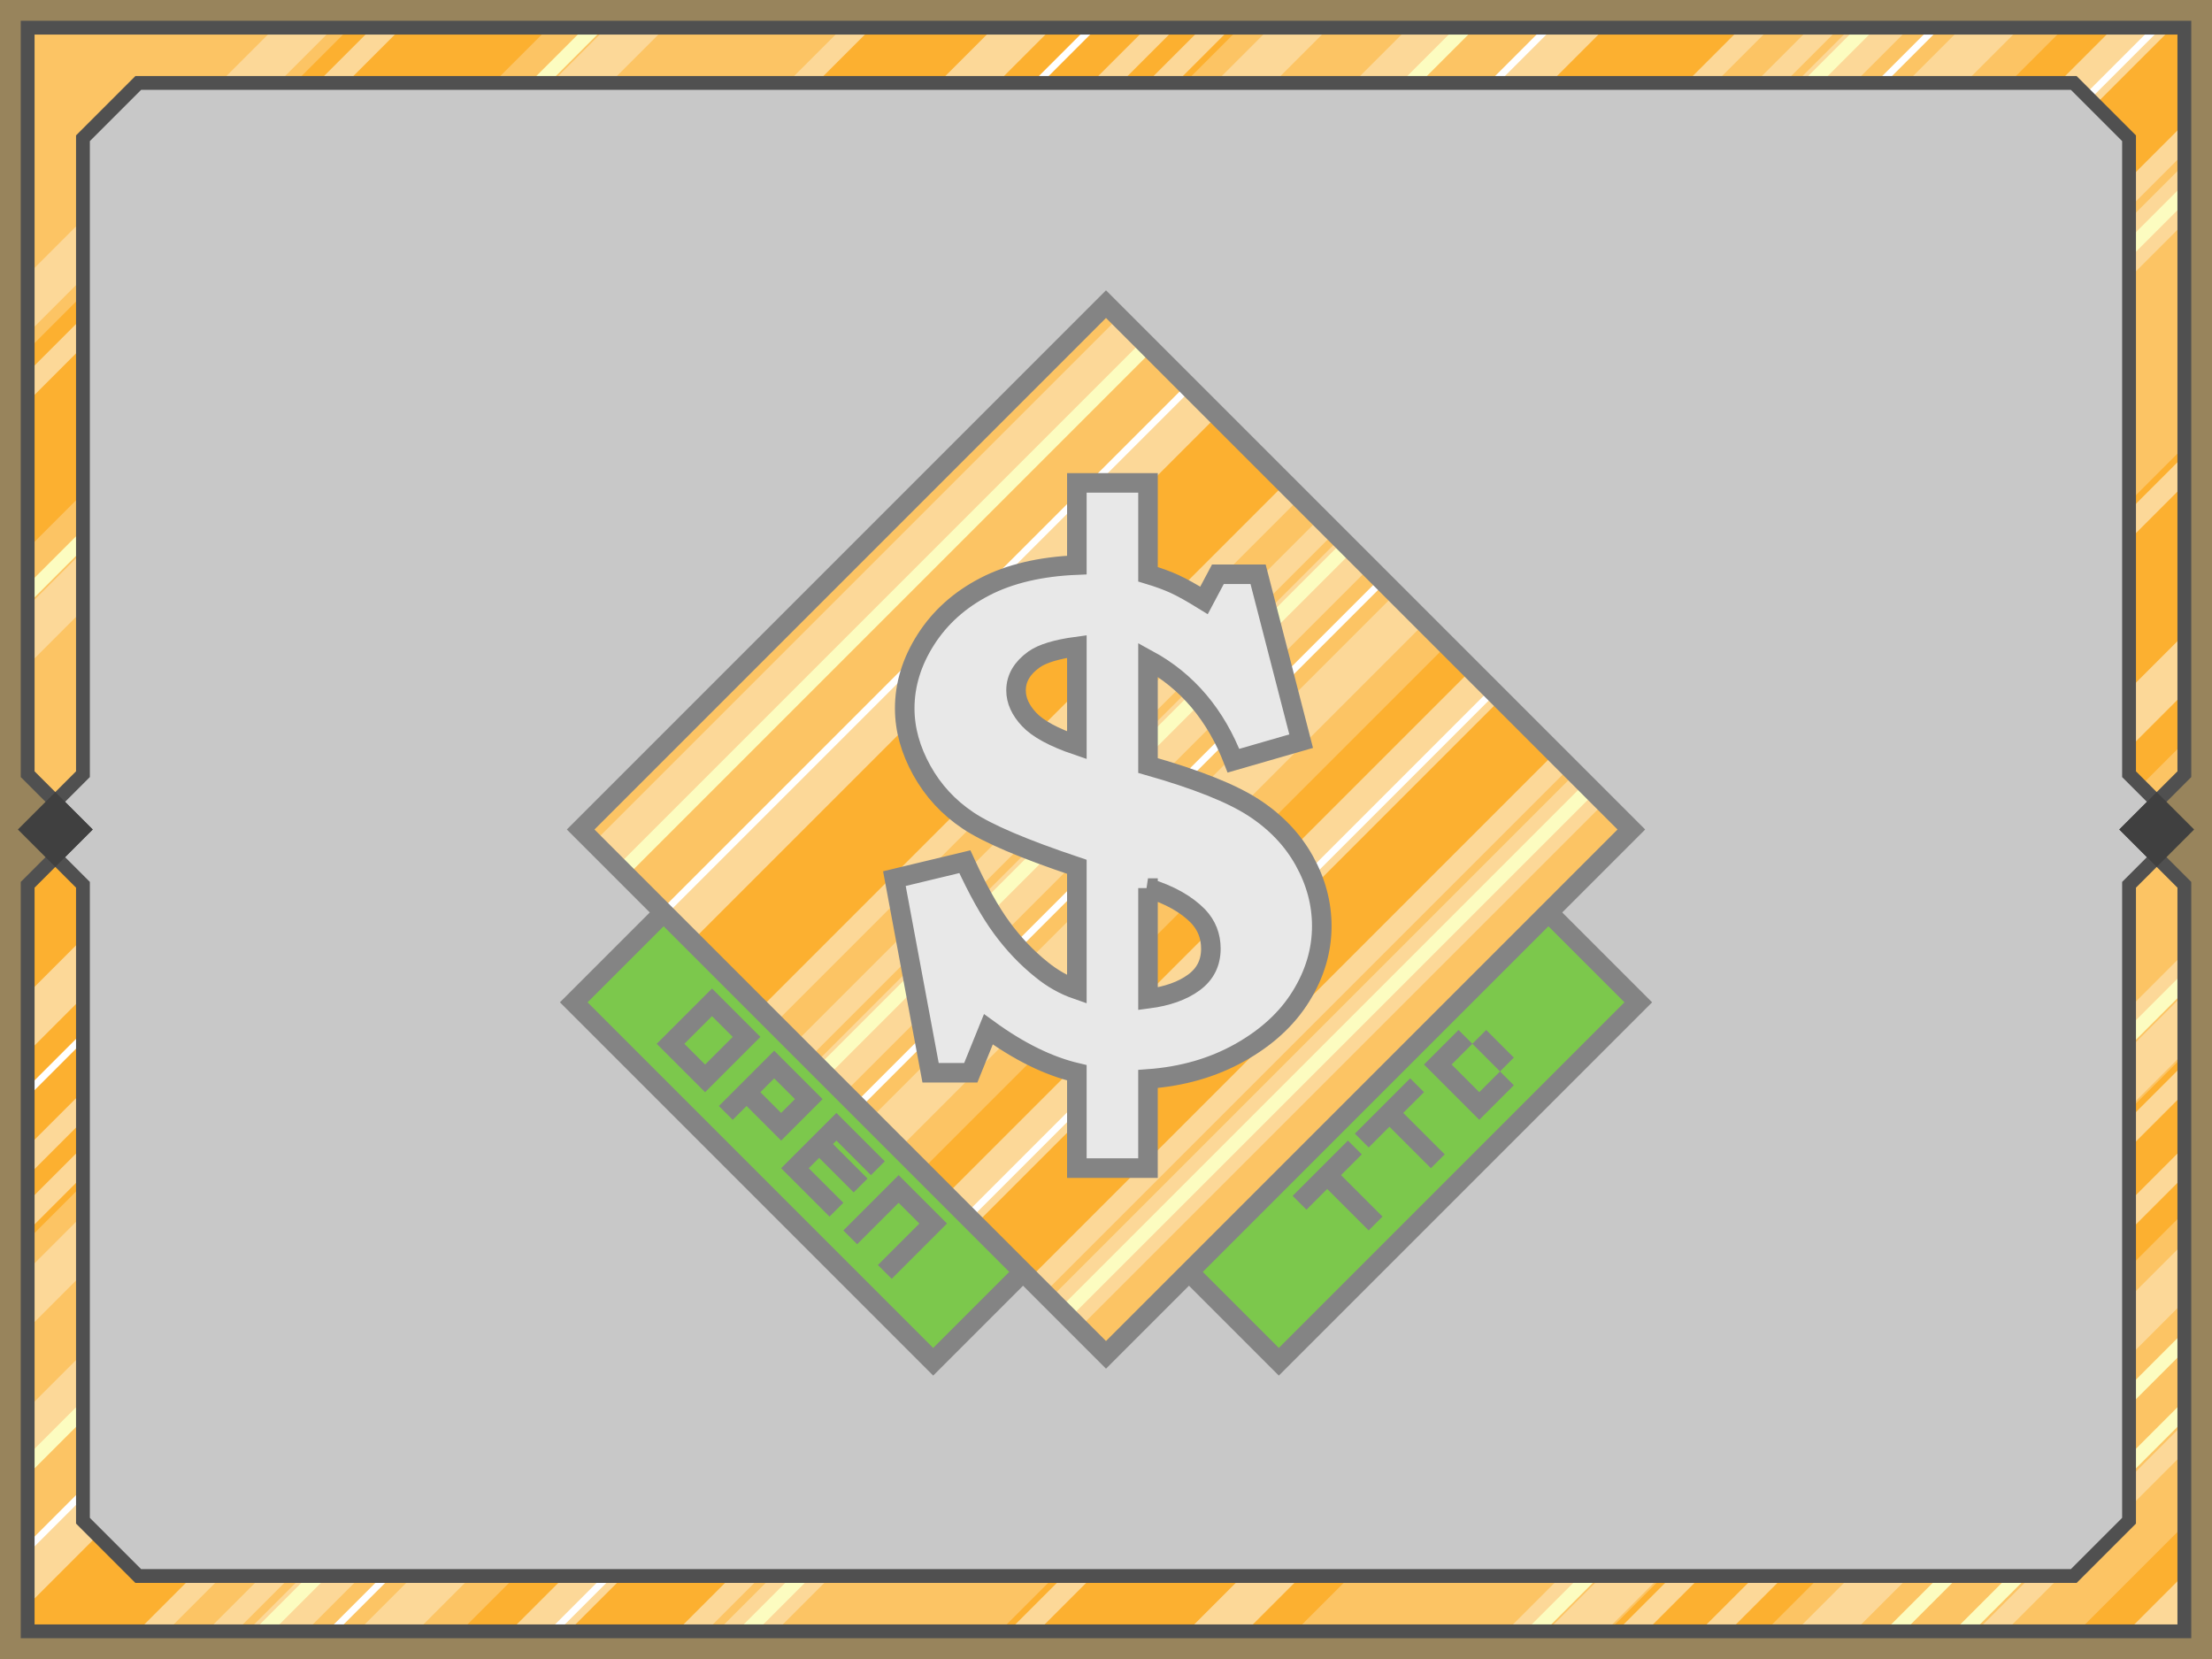
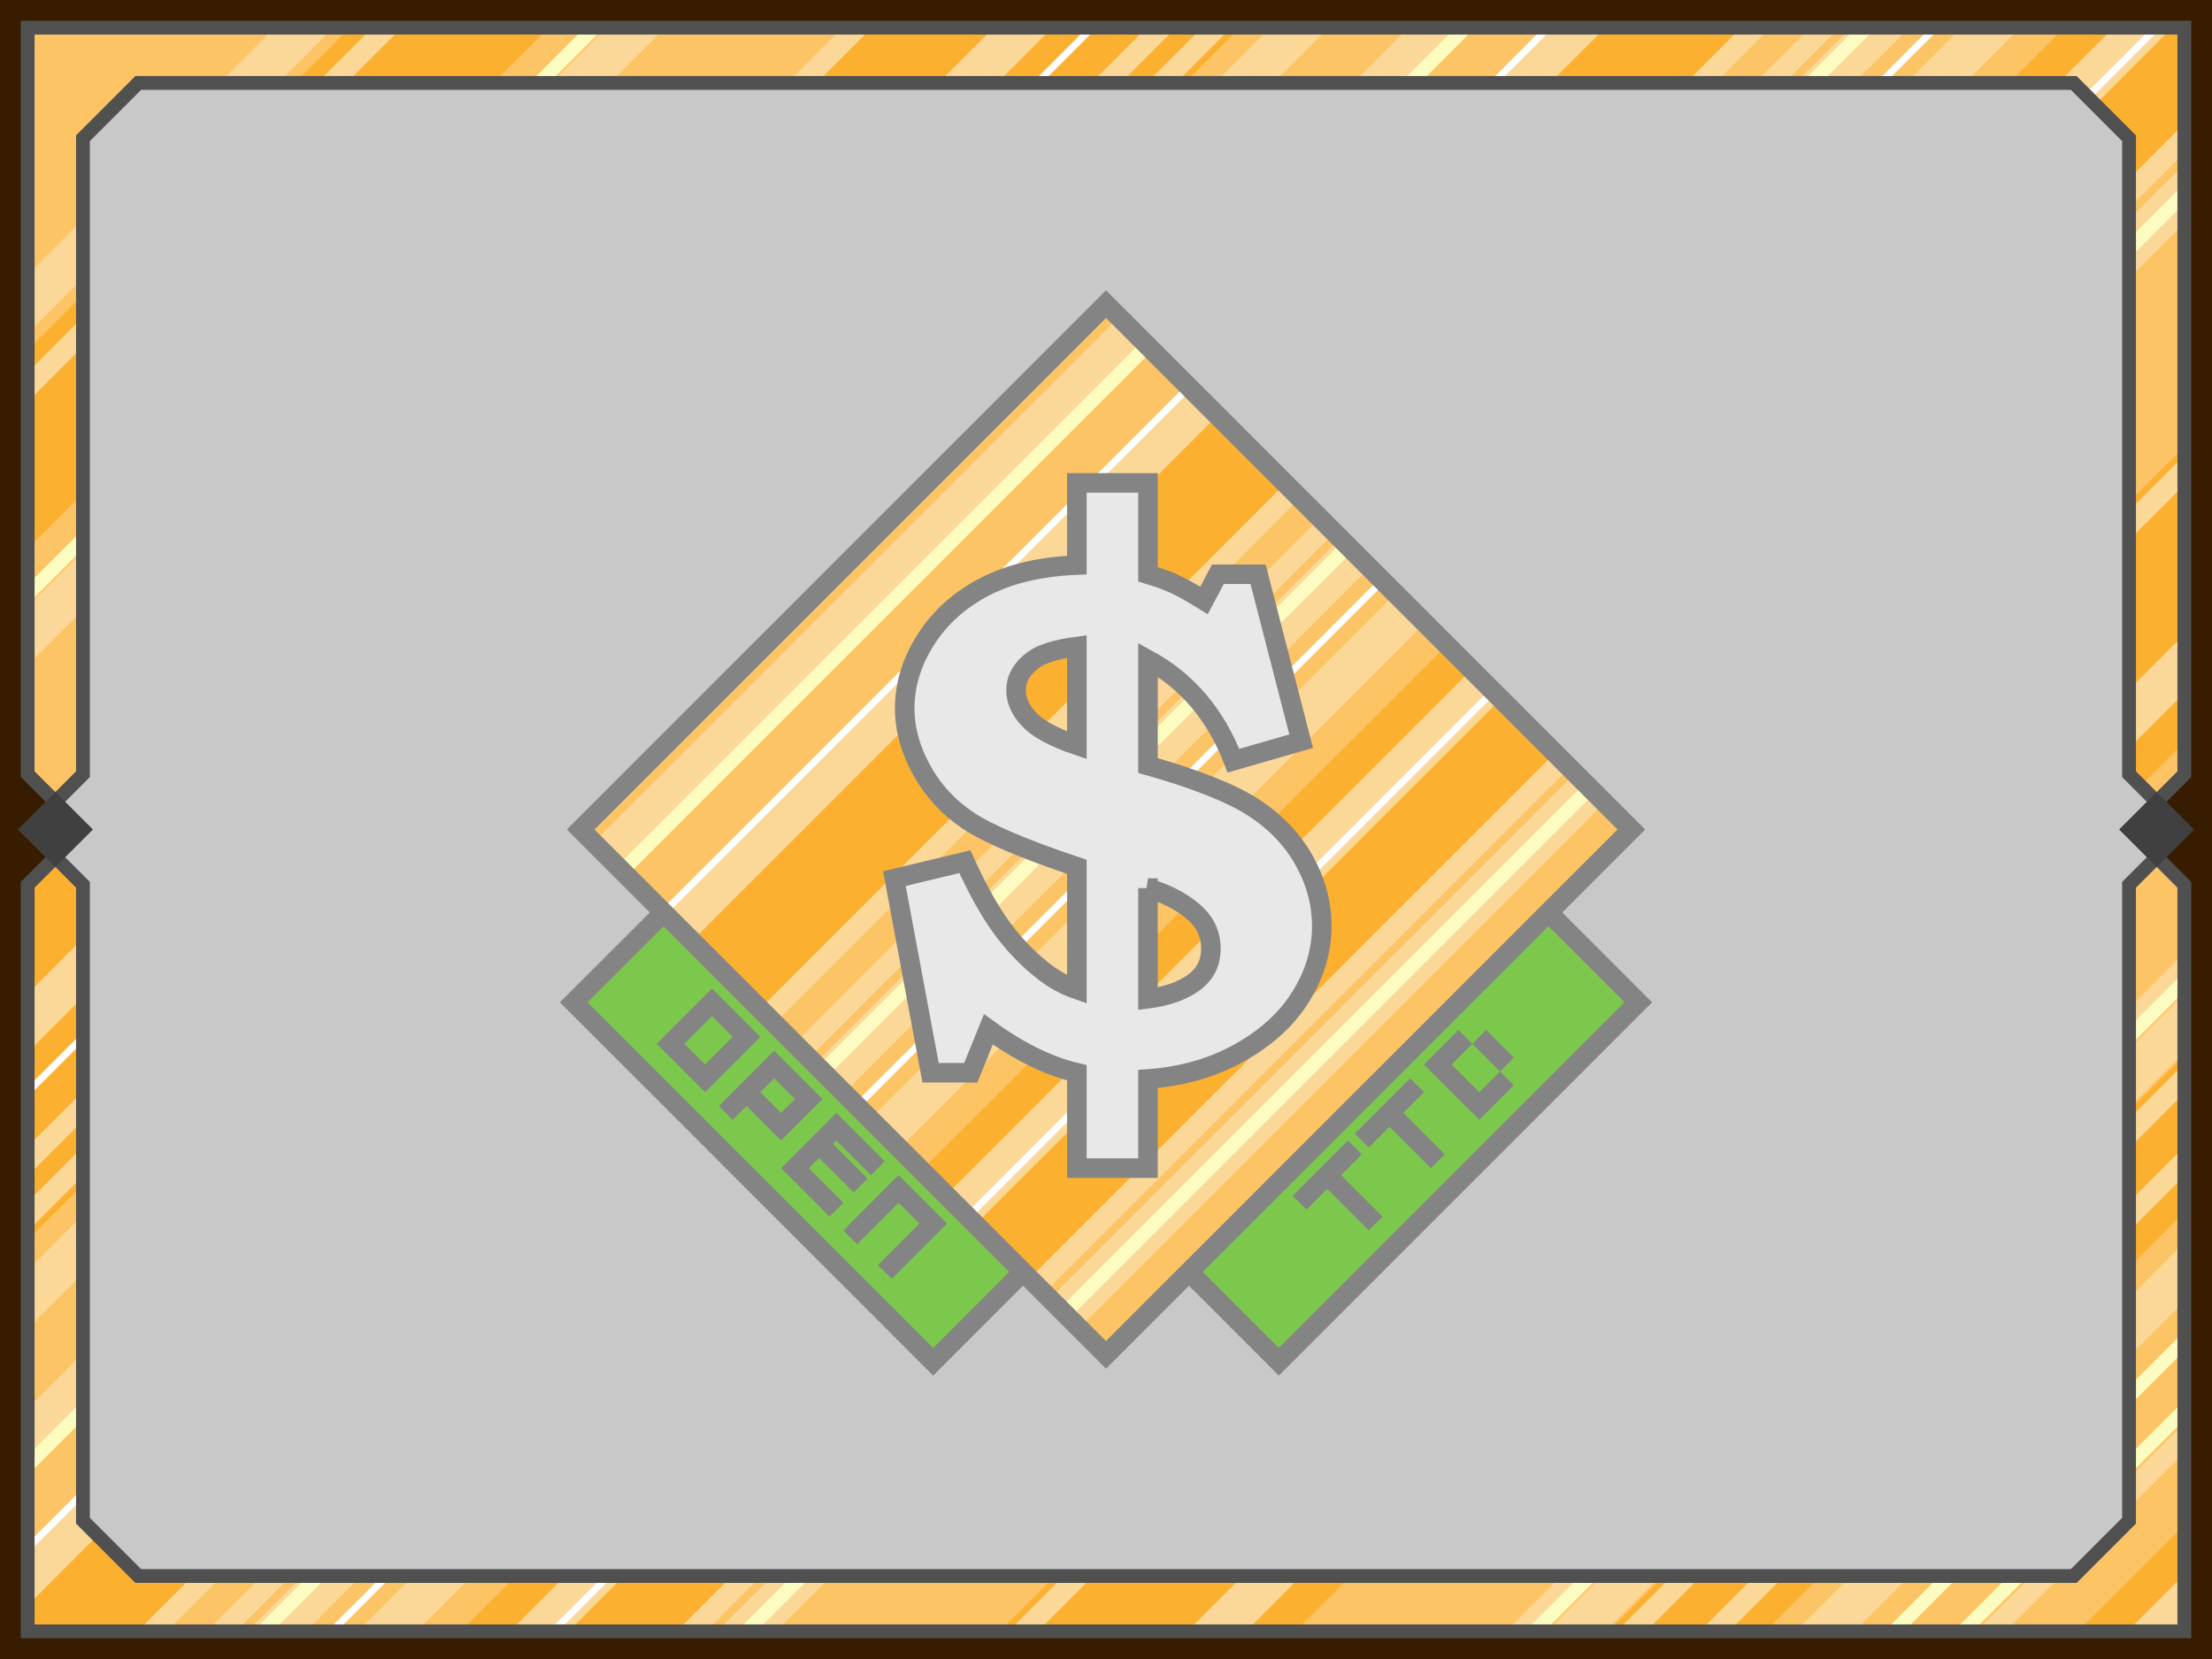
<svg xmlns="http://www.w3.org/2000/svg" xmlns:xlink="http://www.w3.org/1999/xlink" width="640" height="480" viewBox="0 0 169.333 127" version="1.1" id="svg5" xml:space="preserve">
  <defs id="defs2">
    <linearGradient x1="136.328" y1="151.168" x2="117.661" y2="78.463" id="linearGradient3571" xlink:href="#linearGradient3421" gradientUnits="userSpaceOnUse" gradientTransform="matrix(0.3370564,0,0,0.3370564,42.54783,22.12615)" />
    <linearGradient id="linearGradient3421">
      <stop style="stop-color:#fe7600;stop-opacity:1" offset="0" id="stop3423" />
      <stop style="stop-color:#f2b26d;stop-opacity:1" offset="1" id="stop3425" />
    </linearGradient>
  </defs>
  <g id="layer1">
    <rect style="fill:#fcb030;fill-opacity:1;stroke:none;stroke-width:1.497;stroke-linecap:square;stroke-linejoin:miter;stroke-dasharray:none;stroke-opacity:1;paint-order:stroke markers fill" id="rect11215" width="169.333" height="127" x="0" y="0" />
    <path id="path12635" style="fill:none;stroke:#fcc464;stroke-width:16.933;stroke-linecap:butt;stroke-linejoin:miter;stroke-dasharray:none;stroke-opacity:1" d="m 135.467,136.525 40.217,-40.217 m -74.083,38.1 73.025,-73.025 m -122.767,76.2 L 174.625,14.817 M 12.7,135.467 157.692,-9.525 M -5.292,114.3 118.533,-9.525 M -6.35,62.442 61.383,-5.292 M -6.35,23.283 22.225,-5.292" />
    <path id="path11495" style="fill:none;stroke:#fcd898;stroke-width:3.175;stroke-linecap:butt;stroke-linejoin:miter;stroke-dasharray:none;stroke-opacity:1" d="M 12.7,133.35 156.633,-10.583 M 19.05,135.467 162.983,-8.467 M 84.667,133.35 177.8,40.217 m -23.283,95.25 21.167,-21.167 m -42.333,16.933 42.333,-42.333 M 107.95,137.583 175.683,69.85 M 51.858,130.175 174.625,7.408 M -6.35,129.117 129.117,-6.35 M -8.467,120.65 118.533,-6.35 M -6.35,107.95 110.067,-8.467 M -6.35,86.783 88.9,-8.467 M -6.35,57.15 57.15,-6.35 M -8.467,33.867 29.633,-4.233 M 32.808,133.35 171.45,-5.292" />
    <path id="path11497" style="fill:none;fill-opacity:1;stroke:#ffffff;stroke-width:0.529;stroke-linecap:butt;stroke-linejoin:miter;stroke-dasharray:none;stroke-opacity:1" d="M 34.925,132.292 174.625,-7.408 M 15.875,134.408 161.925,-11.642 M -5.292,125.942 129.117,-8.467 M -13.758,99.483 93.133,-7.408" />
    <path id="path11265" style="fill:#fcd898;fill-opacity:1;stroke:#fcd898;stroke-width:1.587;stroke-linecap:butt;stroke-linejoin:miter;stroke-dasharray:none;stroke-opacity:1" d="m 141.817,135.467 33.867,-33.867 m -61.383,33.867 61.383,-61.383 m -52.917,59.267 52.917,-52.917 M 105.833,135.467 175.683,65.617 M 65.617,137.583 173.567,29.633 M 172.508,5.292 38.1,139.7 M 8.467,133.35 148.167,-6.35 M 1.058,135.467 140.758,-4.233 M -8.467,40.217 35.983,-4.233 M -6.35,74.083 76.2,-8.467 M -8.467,103.717 105.833,-10.583 M -8.467,99.483 97.367,-6.35" />
    <path id="path12480" style="fill:none;stroke:#fcfcc0;stroke-width:1.058;stroke-linecap:butt;stroke-linejoin:miter;stroke-dasharray:none;stroke-opacity:1" d="M -6.35,53.975 52.917,-5.292 M -8.996,123.296 119.592,-5.292 M 11.642,133.35 153.458,-8.467 M 53.975,128.058 169.333,12.7 M 138.642,136.525 177.8,97.367 m -41.275,35.983 40.217,-40.217 m -71.967,44.45 71.967,-71.967" />
    <path id="path360-0" style="fill:#c8c8c8;fill-opacity:1;fill-rule:evenodd;stroke:#505050;stroke-width:1.058;stroke-linecap:butt;stroke-linejoin:miter;stroke-dasharray:none;stroke-opacity:1" d="M 10.583,6.35 6.35,10.583 v 48.683 l -4.233,4.233 4.233,4.233 v 48.683 l 4.233,4.233 H 158.75 l 4.233,-4.233 V 67.733 l 4.233,-4.233 -4.233,-4.233 V 10.583 L 158.75,6.35 Z M 84.667,23.283 124.883,63.5 84.667,103.717 44.45,63.5 Z" />
-     <path id="rect11215-0" style="fill:#98845c;fill-opacity:1;stroke:none;stroke-width:1.058;stroke-linecap:square;stroke-linejoin:miter;stroke-dasharray:none;stroke-opacity:1;paint-order:stroke markers fill" d="m -2.117,-2.117 3.4e-6,131.233 H 171.45 l -10e-6,-131.233 z M 2.117,2.117 H 167.217 V 59.267 l -4.233,4.233 4.233,4.233 V 124.883 H 2.117 V 67.733 L 6.35,63.5 2.117,59.267 Z" />
+     <path id="rect11215-0" style="fill:#381c00;fill-opacity:1;stroke:none;stroke-width:1.058;stroke-linecap:square;stroke-linejoin:miter;stroke-dasharray:none;stroke-opacity:1;paint-order:stroke markers fill" d="m -2.117,-2.117 3.4e-6,131.233 H 171.45 l -10e-6,-131.233 z M 2.117,2.117 H 167.217 V 59.267 l -4.233,4.233 4.233,4.233 V 124.883 H 2.117 V 67.733 L 6.35,63.5 2.117,59.267 Z" />
    <path style="fill:none;fill-opacity:1;stroke:#505050;stroke-width:1.058;stroke-linecap:square;stroke-linejoin:miter;stroke-dasharray:none;stroke-opacity:1;paint-order:stroke markers fill" d="M 2.117,2.117 H 167.217 V 59.267 l -4.233,4.233 4.233,4.233 V 124.883 H 2.117 V 67.733 L 6.35,63.5 2.117,59.267 Z" id="path3453" />
    <path style="fill:#7cc84c;fill-opacity:1;fill-rule:evenodd;stroke:#848484;stroke-width:1.497;stroke-linecap:butt;stroke-linejoin:miter;stroke-dasharray:none;stroke-opacity:1" d="M 50.8,69.85 43.921,76.729 71.438,104.246 78.317,97.367" id="path1758" />
    <path style="fill:#7cc84c;fill-opacity:1;fill-rule:evenodd;stroke:#848484;stroke-width:1.497;stroke-linecap:butt;stroke-linejoin:miter;stroke-dasharray:none;stroke-opacity:1" d="m 91.017,97.367 6.879,6.879 27.517,-27.517 -6.879,-6.879" id="path1760" />
    <path style="fill:none;fill-opacity:1;fill-rule:evenodd;stroke:#848484;stroke-width:1.497;stroke-linecap:butt;stroke-linejoin:miter;stroke-dasharray:none;stroke-opacity:1" d="M 84.667,23.283 124.883,63.5 84.667,103.717 44.45,63.5 Z" id="path476-5" />
    <g id="g1841" transform="matrix(-1,0,0,1,195.2625,1.5875)" style="stroke-width:1.497;stroke-dasharray:none;stroke:#848484;stroke-opacity:1">
      <path id="path1855" style="fill:none;fill-rule:evenodd;stroke:#848484;stroke-width:1.497;stroke-linecap:square;stroke-linejoin:miter;stroke-dasharray:none;stroke-opacity:1" d="m 80.433,81.492 1.587,1.587 3.175,-3.175 -1.587,-1.587 m -2.117,0 -1.058,1.058 m 10.054,12.171 3.175,-3.175 m -7.938,-1.587 3.175,-3.175 m 1.587,1.587 -3.175,-3.175 M 95.25,89.958 92.075,86.783 m 37.571,5.821 -3.175,-3.175 -2.646,2.646 3.175,3.175 m 5.556,-9.26 -2.646,2.646 m -1.323,-1.323 2.646,-2.646 3.175,3.175 -2.646,2.646 m 7.408,-7.408 -3.175,-3.175 -2.646,2.646 2.117,2.117 2.646,-2.646 m 2.646,-6.879 -2.646,2.646 3.175,3.175 2.646,-2.646 z" />
    </g>
    <path id="path8862" style="fill:#e8e8e8;fill-opacity:1;fill-rule:evenodd;stroke:#848484;stroke-width:1.497;stroke-linecap:round;stroke-linejoin:miter;stroke-miterlimit:4;stroke-dasharray:none;stroke-dashoffset:0;stroke-opacity:1" d="m 82.436,49.491 c -1.542,0.207 -2.637,0.539 -3.276,0.99 -0.921,0.658 -1.38,1.449 -1.38,2.37 -1.2e-5,0.771 0.333,1.508 1.001,2.222 0.667,0.714 1.888,1.379 3.655,1.98 z m 5.446,18.496 v 8.469 c 1.466,-0.188 2.633,-0.604 3.507,-1.243 0.874,-0.639 1.306,-1.501 1.306,-2.591 -2.8e-5,-0.959 -0.322,-1.79 -0.98,-2.486 -0.902,-0.921 -2.18,-1.641 -3.834,-2.149 z M 82.436,36.967 h 5.446 v 6.994 c 0.808,0.244 1.489,0.494 2.043,0.748 0.555,0.254 1.303,0.671 2.244,1.253 l 1.064,-2.001 h 3.076 l 3.297,12.777 -5.182,1.496 C 93.069,54.718 90.89,52.138 87.882,50.502 v 8.1 c 3.704,1.053 6.397,2.123 8.089,3.223 1.692,1.1 2.983,2.458 3.876,4.066 0.893,1.607 1.338,3.274 1.338,5.003 -4e-5,1.861 -0.528,3.652 -1.591,5.372 -1.062,1.72 -2.63,3.162 -4.698,4.319 -2.068,1.156 -4.402,1.824 -7.015,2.012 v 6.825 h -5.446 v -7.299 c -2.162,-0.508 -4.423,-1.618 -6.773,-3.328 l -1.348,3.328 h -3.076 l -2.77,-14.862 5.393,-1.296 c 0.978,2.143 1.92,3.824 2.823,5.056 0.902,1.231 1.916,2.3 3.044,3.202 0.827,0.677 1.729,1.189 2.707,1.527 v -9.395 c -4.042,-1.354 -6.817,-2.533 -8.321,-3.539 -1.504,-1.006 -2.685,-2.284 -3.55,-3.845 -0.865,-1.56 -1.306,-3.142 -1.306,-4.74 -3e-6,-1.824 0.541,-3.585 1.622,-5.277 1.081,-1.692 2.58,-3.038 4.498,-4.034 1.918,-0.996 4.275,-1.551 7.057,-1.664 z" />
    <path id="path364" style="fill:#404040;fill-opacity:1;fill-rule:evenodd;stroke:#404040;stroke-width:1.058;stroke-linecap:square;stroke-linejoin:miter;stroke-dasharray:none;stroke-opacity:1" d="m 4.233,61.383 -2.117,2.117 2.117,2.117 2.117,-2.117 z m 160.867,0 -2.117,2.117 2.117,2.117 2.117,-2.117 z" />
  </g>
</svg>
